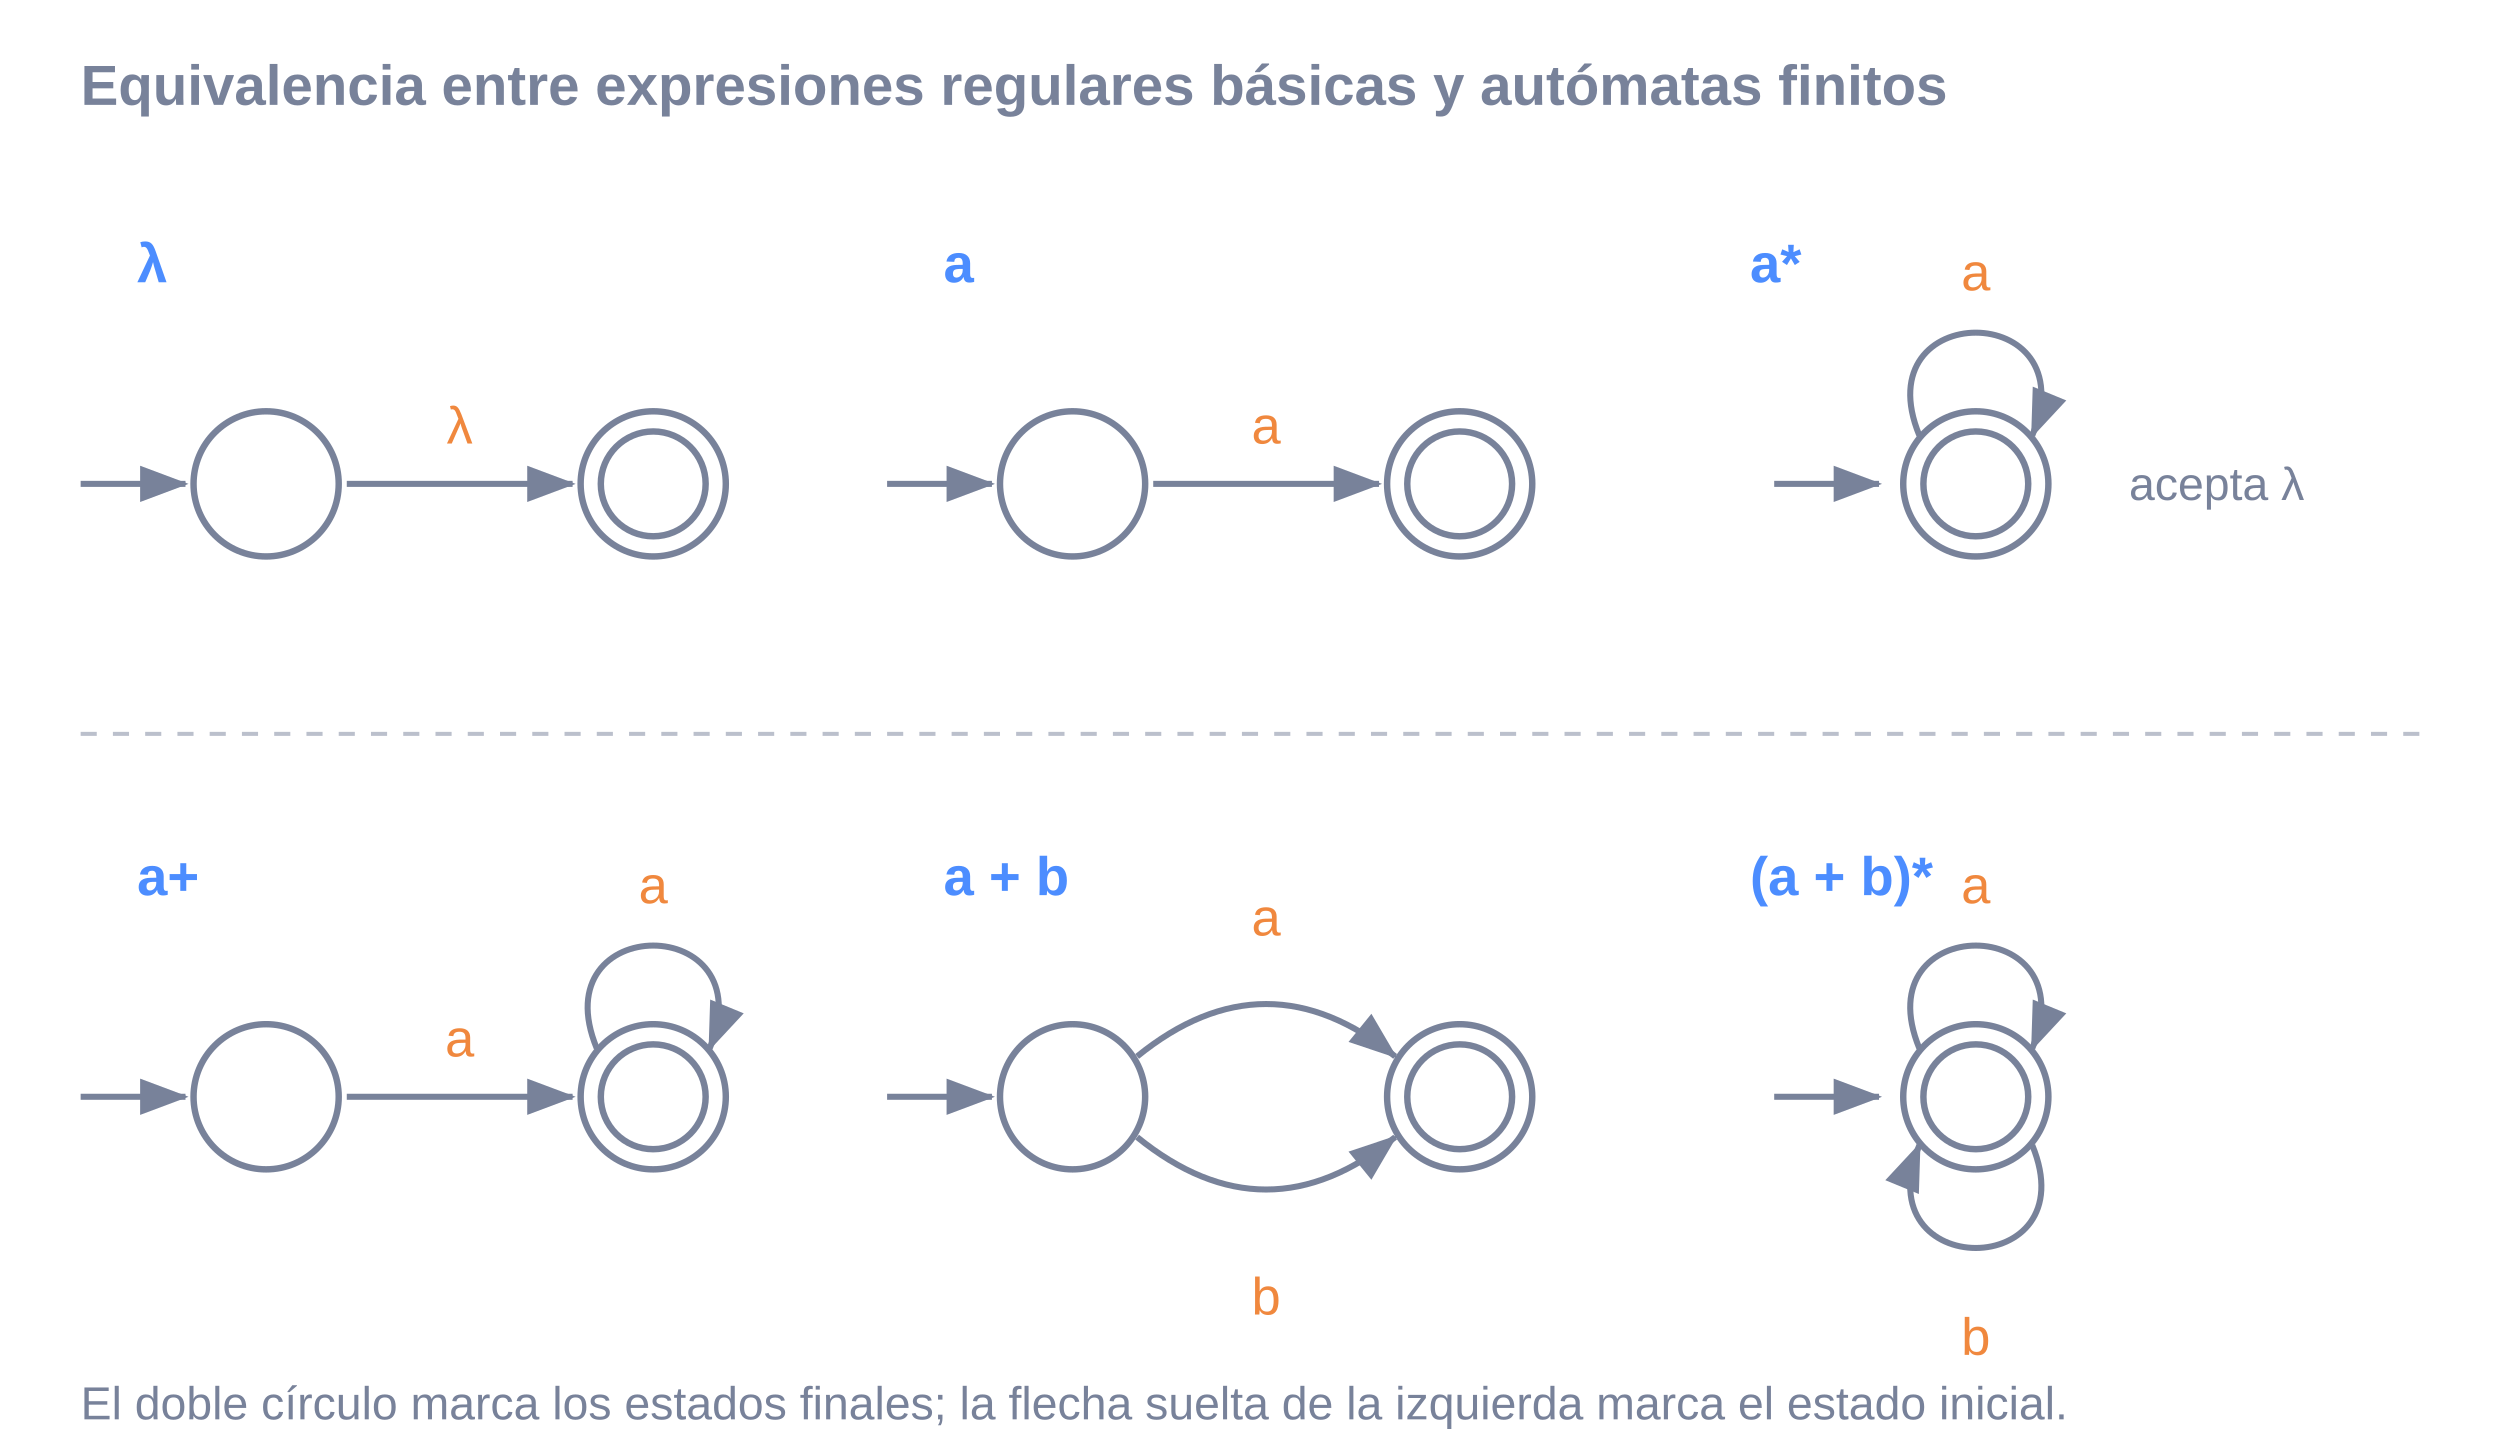
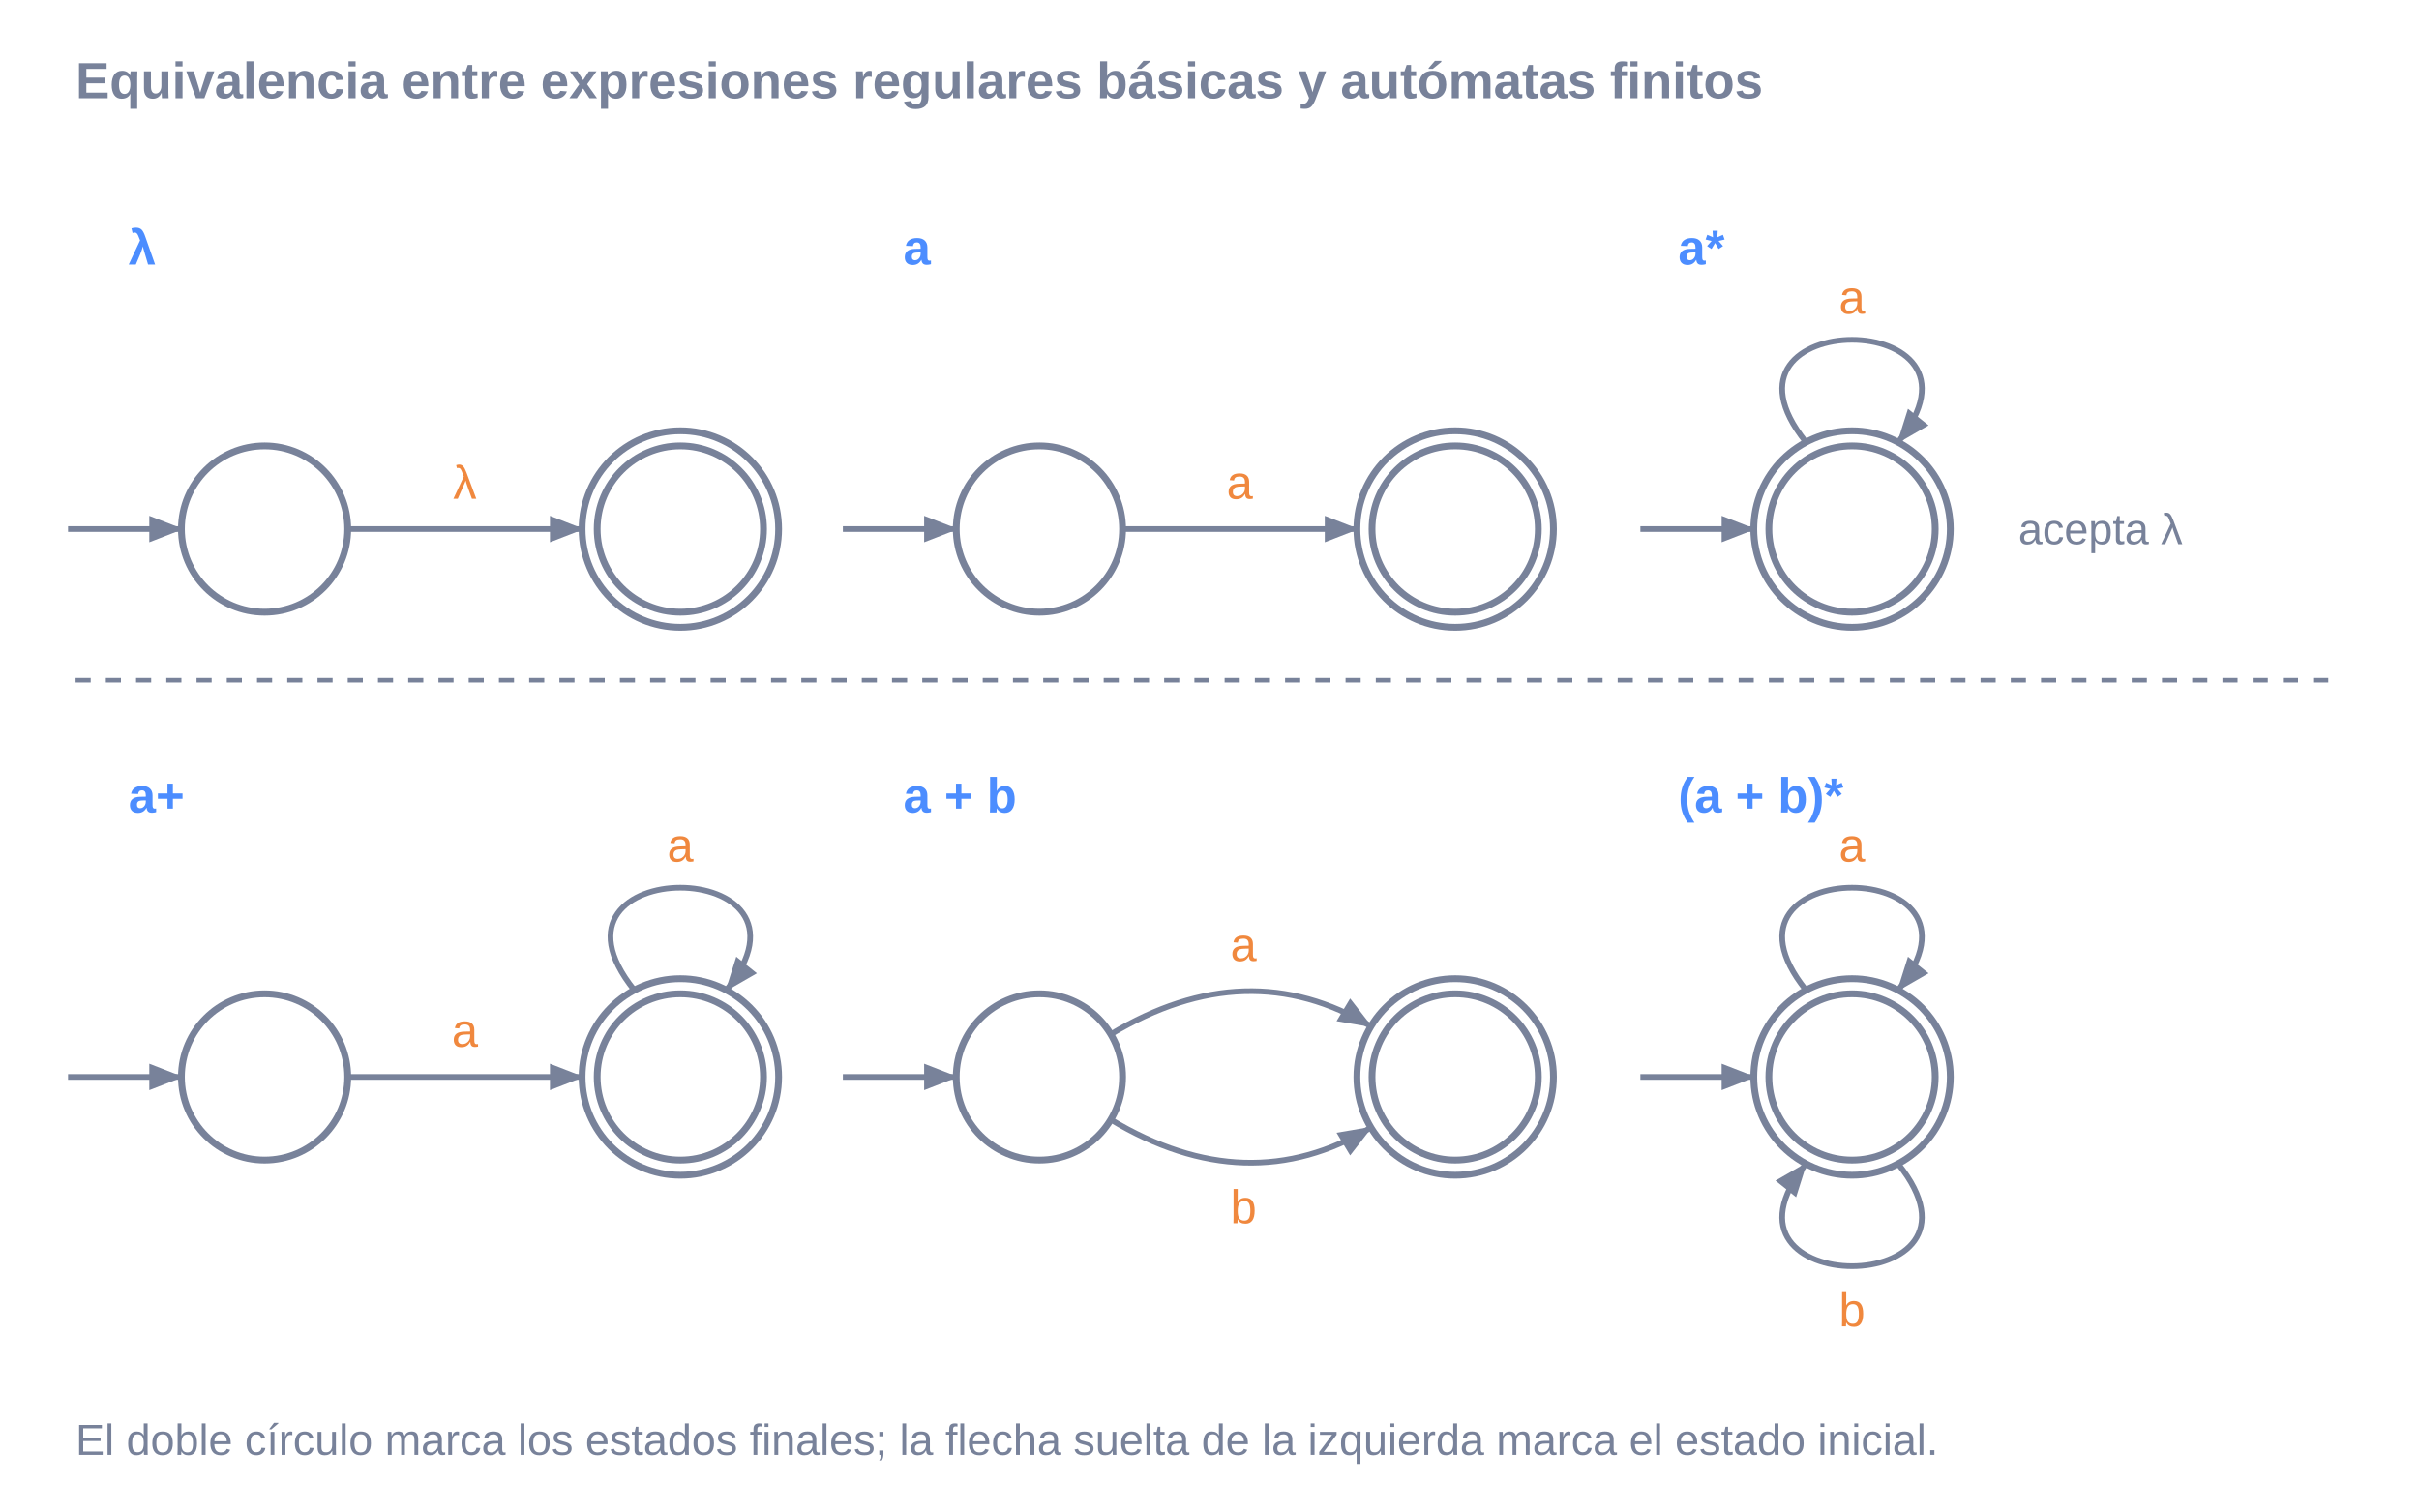
- <svg xmlns="http://www.w3.org/2000/svg" width="620" height="360" viewBox="0 0 620 360" version="1.1">
-   <style>
-     text { font-family: "Segoe UI", "Helvetica Neue", Arial, sans-serif; fill: #78829a; }
-     .tit { font-size: 14px; font-weight: 600; }
-     .cap { font-size: 11.5px; }
-     .re  { font-size: 13.5px; fill: #4c8dff; font-weight: 600; }
-     .lb  { font-size: 13px; text-anchor: middle; fill: #f0883e; }
-     .node { fill: none; stroke: #78829a; stroke-width: 1.6; }
-     .edge { fill: none; stroke: #78829a; stroke-width: 1.5; marker-end: url(#ah); }
-   </style>
+ <svg xmlns="http://www.w3.org/2000/svg" width="640" height="400" viewBox="0 0 640 400" version="1.1">
+   <style>text { font-family: "Segoe UI", "Helvetica Neue", Arial, sans-serif; }</style>
  <defs>
-     <marker id="ah" markerWidth="8" markerHeight="6" refX="7.5" refY="3" orient="auto">
-       <polygon points="0 0, 8 3, 0 6" fill="#78829a" />
+     <marker id="ah-78829a" markerWidth="9" markerHeight="7" refX="8.5" refY="3.5" orient="auto" markerUnits="userSpaceOnUse">
+       <polygon points="0 0, 9 3.5, 0 7" fill="#78829a" />
    </marker>
  </defs>
-   <text class="tit" x="20" y="26">Equivalencia entre expresiones regulares básicas y autómatas finitos</text>
-   <text class="re" x="34" y="70">λ</text>
-   <line class="edge" x1="20" y1="120" x2="46" y2="120" />
-   <circle class="node" cx="66" cy="120" r="18" />
-   <line class="edge" x1="86" y1="120" x2="142" y2="120" />
-   <text class="lb" x="114" y="110">λ</text>
-   <circle class="node" cx="162" cy="120" r="18" />
-   <circle class="node" cx="162" cy="120" r="13" />
-   <text class="re" x="234" y="70">a</text>
-   <line class="edge" x1="220" y1="120" x2="246" y2="120" />
-   <circle class="node" cx="266" cy="120" r="18" />
-   <line class="edge" x1="286" y1="120" x2="342" y2="120" />
-   <text class="lb" x="314" y="110">a</text>
-   <circle class="node" cx="362" cy="120" r="18" />
-   <circle class="node" cx="362" cy="120" r="13" />
-   <text class="re" x="434" y="70">a*</text>
-   <line class="edge" x1="440" y1="120" x2="466" y2="120" />
-   <circle class="node" cx="490" cy="120" r="18" />
-   <circle class="node" cx="490" cy="120" r="13" />
-   <path class="edge" d="M 476 108 C 462 74 518 74 504 108" />
-   <text class="lb" x="490" y="72">a</text>
-   <text class="cap" x="528" y="124">acepta λ</text>
-   <line x1="20" y1="182" x2="600" y2="182" stroke="#78829a" stroke-width="1" stroke-dasharray="4 4" opacity="0.5" />
-   <text class="re" x="34" y="222">a+</text>
-   <line class="edge" x1="20" y1="272" x2="46" y2="272" />
-   <circle class="node" cx="66" cy="272" r="18" />
-   <line class="edge" x1="86" y1="272" x2="142" y2="272" />
-   <text class="lb" x="114" y="262">a</text>
-   <circle class="node" cx="162" cy="272" r="18" />
-   <circle class="node" cx="162" cy="272" r="13" />
-   <path class="edge" d="M 148 260 C 134 226 190 226 176 260" />
-   <text class="lb" x="162" y="224">a</text>
-   <text class="re" x="234" y="222">a + b</text>
-   <line class="edge" x1="220" y1="272" x2="246" y2="272" />
-   <circle class="node" cx="266" cy="272" r="18" />
-   <path class="edge" d="M 282 262 Q 314 236 346 262" />
-   <text class="lb" x="314" y="232">a</text>
-   <path class="edge" d="M 282 282 Q 314 308 346 282" />
-   <text class="lb" x="314" y="326">b</text>
-   <circle class="node" cx="362" cy="272" r="18" />
-   <circle class="node" cx="362" cy="272" r="13" />
-   <text class="re" x="434" y="222">(a + b)*</text>
-   <line class="edge" x1="440" y1="272" x2="466" y2="272" />
-   <circle class="node" cx="490" cy="272" r="18" />
-   <circle class="node" cx="490" cy="272" r="13" />
-   <path class="edge" d="M 476 260 C 462 226 518 226 504 260" />
-   <text class="lb" x="490" y="224">a</text>
-   <path class="edge" d="M 504 284 C 518 318 462 318 476 284" />
-   <text class="lb" x="490" y="336">b</text>
-   <text class="cap" x="20" y="352">El doble círculo marca los estados finales; la flecha suelta de la izquierda marca el estado inicial.</text>
+   <text x="20.0" y="26.0" text-anchor="start" style="font-size:13.5px;fill:#78829a;font-weight:600">Equivalencia entre expresiones regulares básicas y autómatas finitos</text>
+   <text x="34.0" y="70.0" text-anchor="start" style="font-size:13px;fill:#4c8dff;font-weight:600">λ</text>
+   <circle cx="70" cy="140" r="22" fill="none" stroke="#78829a" stroke-width="1.8" />
+   <text x="70" y="145" text-anchor="middle" style="font-size:13px;fill:#78829a" />
+   <circle cx="180" cy="140" r="22" fill="none" stroke="#78829a" stroke-width="1.8" />
+   <circle cx="180" cy="140" r="26" fill="none" stroke="#78829a" stroke-width="1.8" />
+   <text x="180" y="145" text-anchor="middle" style="font-size:13px;fill:#78829a" />
+   <line x1="18" y1="140" x2="48" y2="140" stroke="#78829a" stroke-width="1.5" marker-end="url(#ah-78829a)" />
+   <path d="M 92.0 140.0 L 154.0 140.0" fill="none" stroke="#78829a" stroke-width="1.5" marker-end="url(#ah-78829a)" />
+   <text x="123.0" y="132.0" text-anchor="middle" style="font-size:12.5px;fill:#f0883e">λ</text>
+   <text x="239.0" y="70.0" text-anchor="start" style="font-size:13px;fill:#4c8dff;font-weight:600">a</text>
+   <circle cx="275" cy="140" r="22" fill="none" stroke="#78829a" stroke-width="1.8" />
+   <text x="275" y="145" text-anchor="middle" style="font-size:13px;fill:#78829a" />
+   <circle cx="385" cy="140" r="22" fill="none" stroke="#78829a" stroke-width="1.8" />
+   <circle cx="385" cy="140" r="26" fill="none" stroke="#78829a" stroke-width="1.8" />
+   <text x="385" y="145" text-anchor="middle" style="font-size:13px;fill:#78829a" />
+   <line x1="223" y1="140" x2="253" y2="140" stroke="#78829a" stroke-width="1.5" marker-end="url(#ah-78829a)" />
+   <path d="M 297.0 140.0 L 359.0 140.0" fill="none" stroke="#78829a" stroke-width="1.5" marker-end="url(#ah-78829a)" />
+   <text x="328.0" y="132.0" text-anchor="middle" style="font-size:12.5px;fill:#f0883e">a</text>
+   <text x="444.0" y="70.0" text-anchor="start" style="font-size:13px;fill:#4c8dff;font-weight:600">a*</text>
+   <circle cx="490" cy="140" r="22" fill="none" stroke="#78829a" stroke-width="1.8" />
+   <circle cx="490" cy="140" r="26" fill="none" stroke="#78829a" stroke-width="1.8" />
+   <text x="490" y="145" text-anchor="middle" style="font-size:13px;fill:#78829a" />
+   <line x1="434" y1="140" x2="464" y2="140" stroke="#78829a" stroke-width="1.5" marker-end="url(#ah-78829a)" />
+   <path d="M 477.8 117.0 C 448.8 80.9 531.2 80.9 502.2 117.0" fill="none" stroke="#78829a" stroke-width="1.5" marker-end="url(#ah-78829a)" />
+   <text x="490.0" y="83.0" text-anchor="middle" style="font-size:12.5px;fill:#f0883e">a</text>
+   <text x="534.0" y="144.0" text-anchor="start" style="font-size:11.5px;fill:#78829a">acepta λ</text>
+   <line x1="20.0" y1="180.0" x2="620.0" y2="180.0" stroke="#78829a" stroke-width="1.2" stroke-dasharray="4 4" />
+   <text x="34.0" y="215.0" text-anchor="start" style="font-size:13px;fill:#4c8dff;font-weight:600">a+</text>
+   <circle cx="70" cy="285" r="22" fill="none" stroke="#78829a" stroke-width="1.8" />
+   <text x="70" y="290" text-anchor="middle" style="font-size:13px;fill:#78829a" />
+   <circle cx="180" cy="285" r="22" fill="none" stroke="#78829a" stroke-width="1.8" />
+   <circle cx="180" cy="285" r="26" fill="none" stroke="#78829a" stroke-width="1.8" />
+   <text x="180" y="290" text-anchor="middle" style="font-size:13px;fill:#78829a" />
+   <line x1="18" y1="285" x2="48" y2="285" stroke="#78829a" stroke-width="1.5" marker-end="url(#ah-78829a)" />
+   <path d="M 92.0 285.0 L 154.0 285.0" fill="none" stroke="#78829a" stroke-width="1.5" marker-end="url(#ah-78829a)" />
+   <text x="123.0" y="277.0" text-anchor="middle" style="font-size:12.5px;fill:#f0883e">a</text>
+   <path d="M 167.8 262.0 C 138.8 225.9 221.2 225.9 192.2 262.0" fill="none" stroke="#78829a" stroke-width="1.5" marker-end="url(#ah-78829a)" />
+   <text x="180.0" y="228.0" text-anchor="middle" style="font-size:12.5px;fill:#f0883e">a</text>
+   <text x="239.0" y="215.0" text-anchor="start" style="font-size:13px;fill:#4c8dff;font-weight:600">a + b</text>
+   <circle cx="275" cy="285" r="22" fill="none" stroke="#78829a" stroke-width="1.8" />
+   <text x="275" y="290" text-anchor="middle" style="font-size:13px;fill:#78829a" />
+   <circle cx="385" cy="285" r="22" fill="none" stroke="#78829a" stroke-width="1.8" />
+   <circle cx="385" cy="285" r="26" fill="none" stroke="#78829a" stroke-width="1.8" />
+   <text x="385" y="290" text-anchor="middle" style="font-size:13px;fill:#78829a" />
+   <line x1="223" y1="285" x2="253" y2="285" stroke="#78829a" stroke-width="1.5" marker-end="url(#ah-78829a)" />
+   <path d="M 293.9 273.7 Q 330.0 252.0 362.7 271.6" fill="none" stroke="#78829a" stroke-width="1.5" marker-end="url(#ah-78829a)" />
+   <text x="329.0" y="254.3" text-anchor="middle" style="font-size:12.5px;fill:#f0883e">a</text>
+   <path d="M 293.9 296.3 Q 330.0 318.0 362.7 298.4" fill="none" stroke="#78829a" stroke-width="1.5" marker-end="url(#ah-78829a)" />
+   <text x="329.0" y="323.7" text-anchor="middle" style="font-size:12.5px;fill:#f0883e">b</text>
+   <text x="444.0" y="215.0" text-anchor="start" style="font-size:13px;fill:#4c8dff;font-weight:600">(a + b)*</text>
+   <circle cx="490" cy="285" r="22" fill="none" stroke="#78829a" stroke-width="1.8" />
+   <circle cx="490" cy="285" r="26" fill="none" stroke="#78829a" stroke-width="1.8" />
+   <text x="490" y="290" text-anchor="middle" style="font-size:13px;fill:#78829a" />
+   <line x1="434" y1="285" x2="464" y2="285" stroke="#78829a" stroke-width="1.5" marker-end="url(#ah-78829a)" />
+   <path d="M 477.8 262.0 C 448.8 225.9 531.2 225.9 502.2 262.0" fill="none" stroke="#78829a" stroke-width="1.5" marker-end="url(#ah-78829a)" />
+   <text x="490.0" y="228.0" text-anchor="middle" style="font-size:12.5px;fill:#f0883e">a</text>
+   <path d="M 502.2 308.0 C 531.2 344.1 448.8 344.1 477.8 308.0" fill="none" stroke="#78829a" stroke-width="1.5" marker-end="url(#ah-78829a)" />
+   <text x="490.0" y="351.0" text-anchor="middle" style="font-size:12.5px;fill:#f0883e">b</text>
+   <text x="20.0" y="385.0" text-anchor="start" style="font-size:11.5px;fill:#78829a">El doble círculo marca los estados finales; la flecha suelta de la izquierda marca el estado inicial.</text>
</svg>
